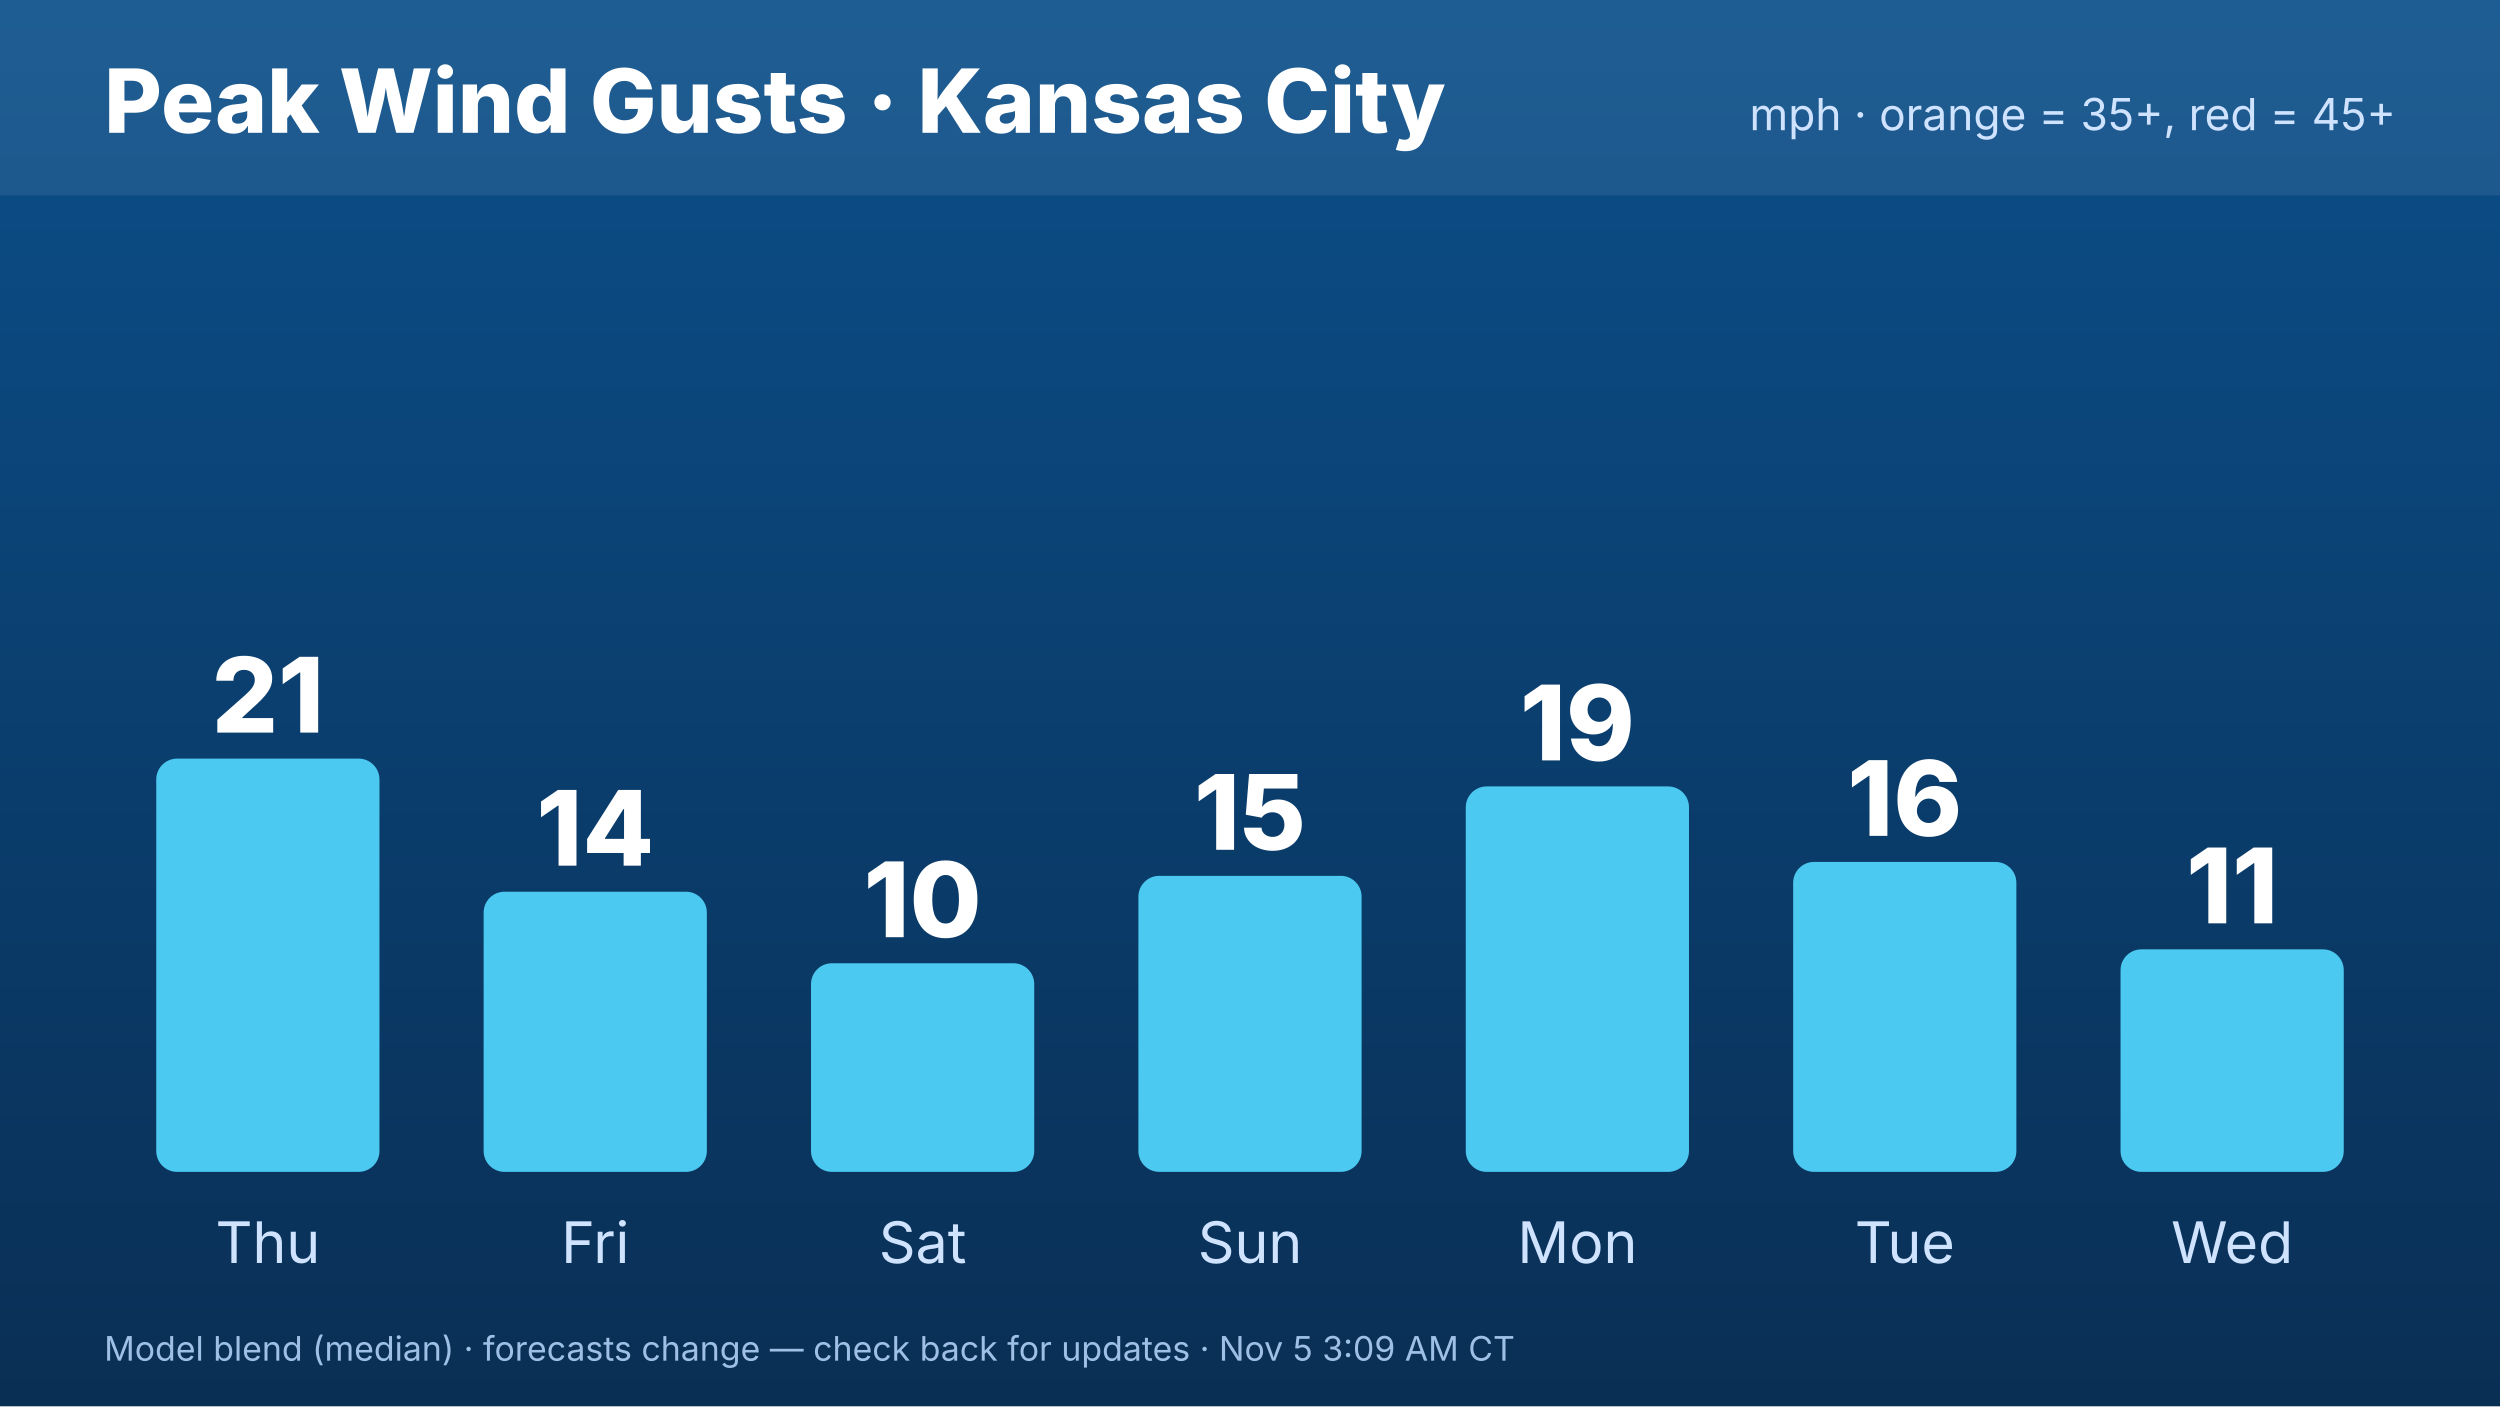
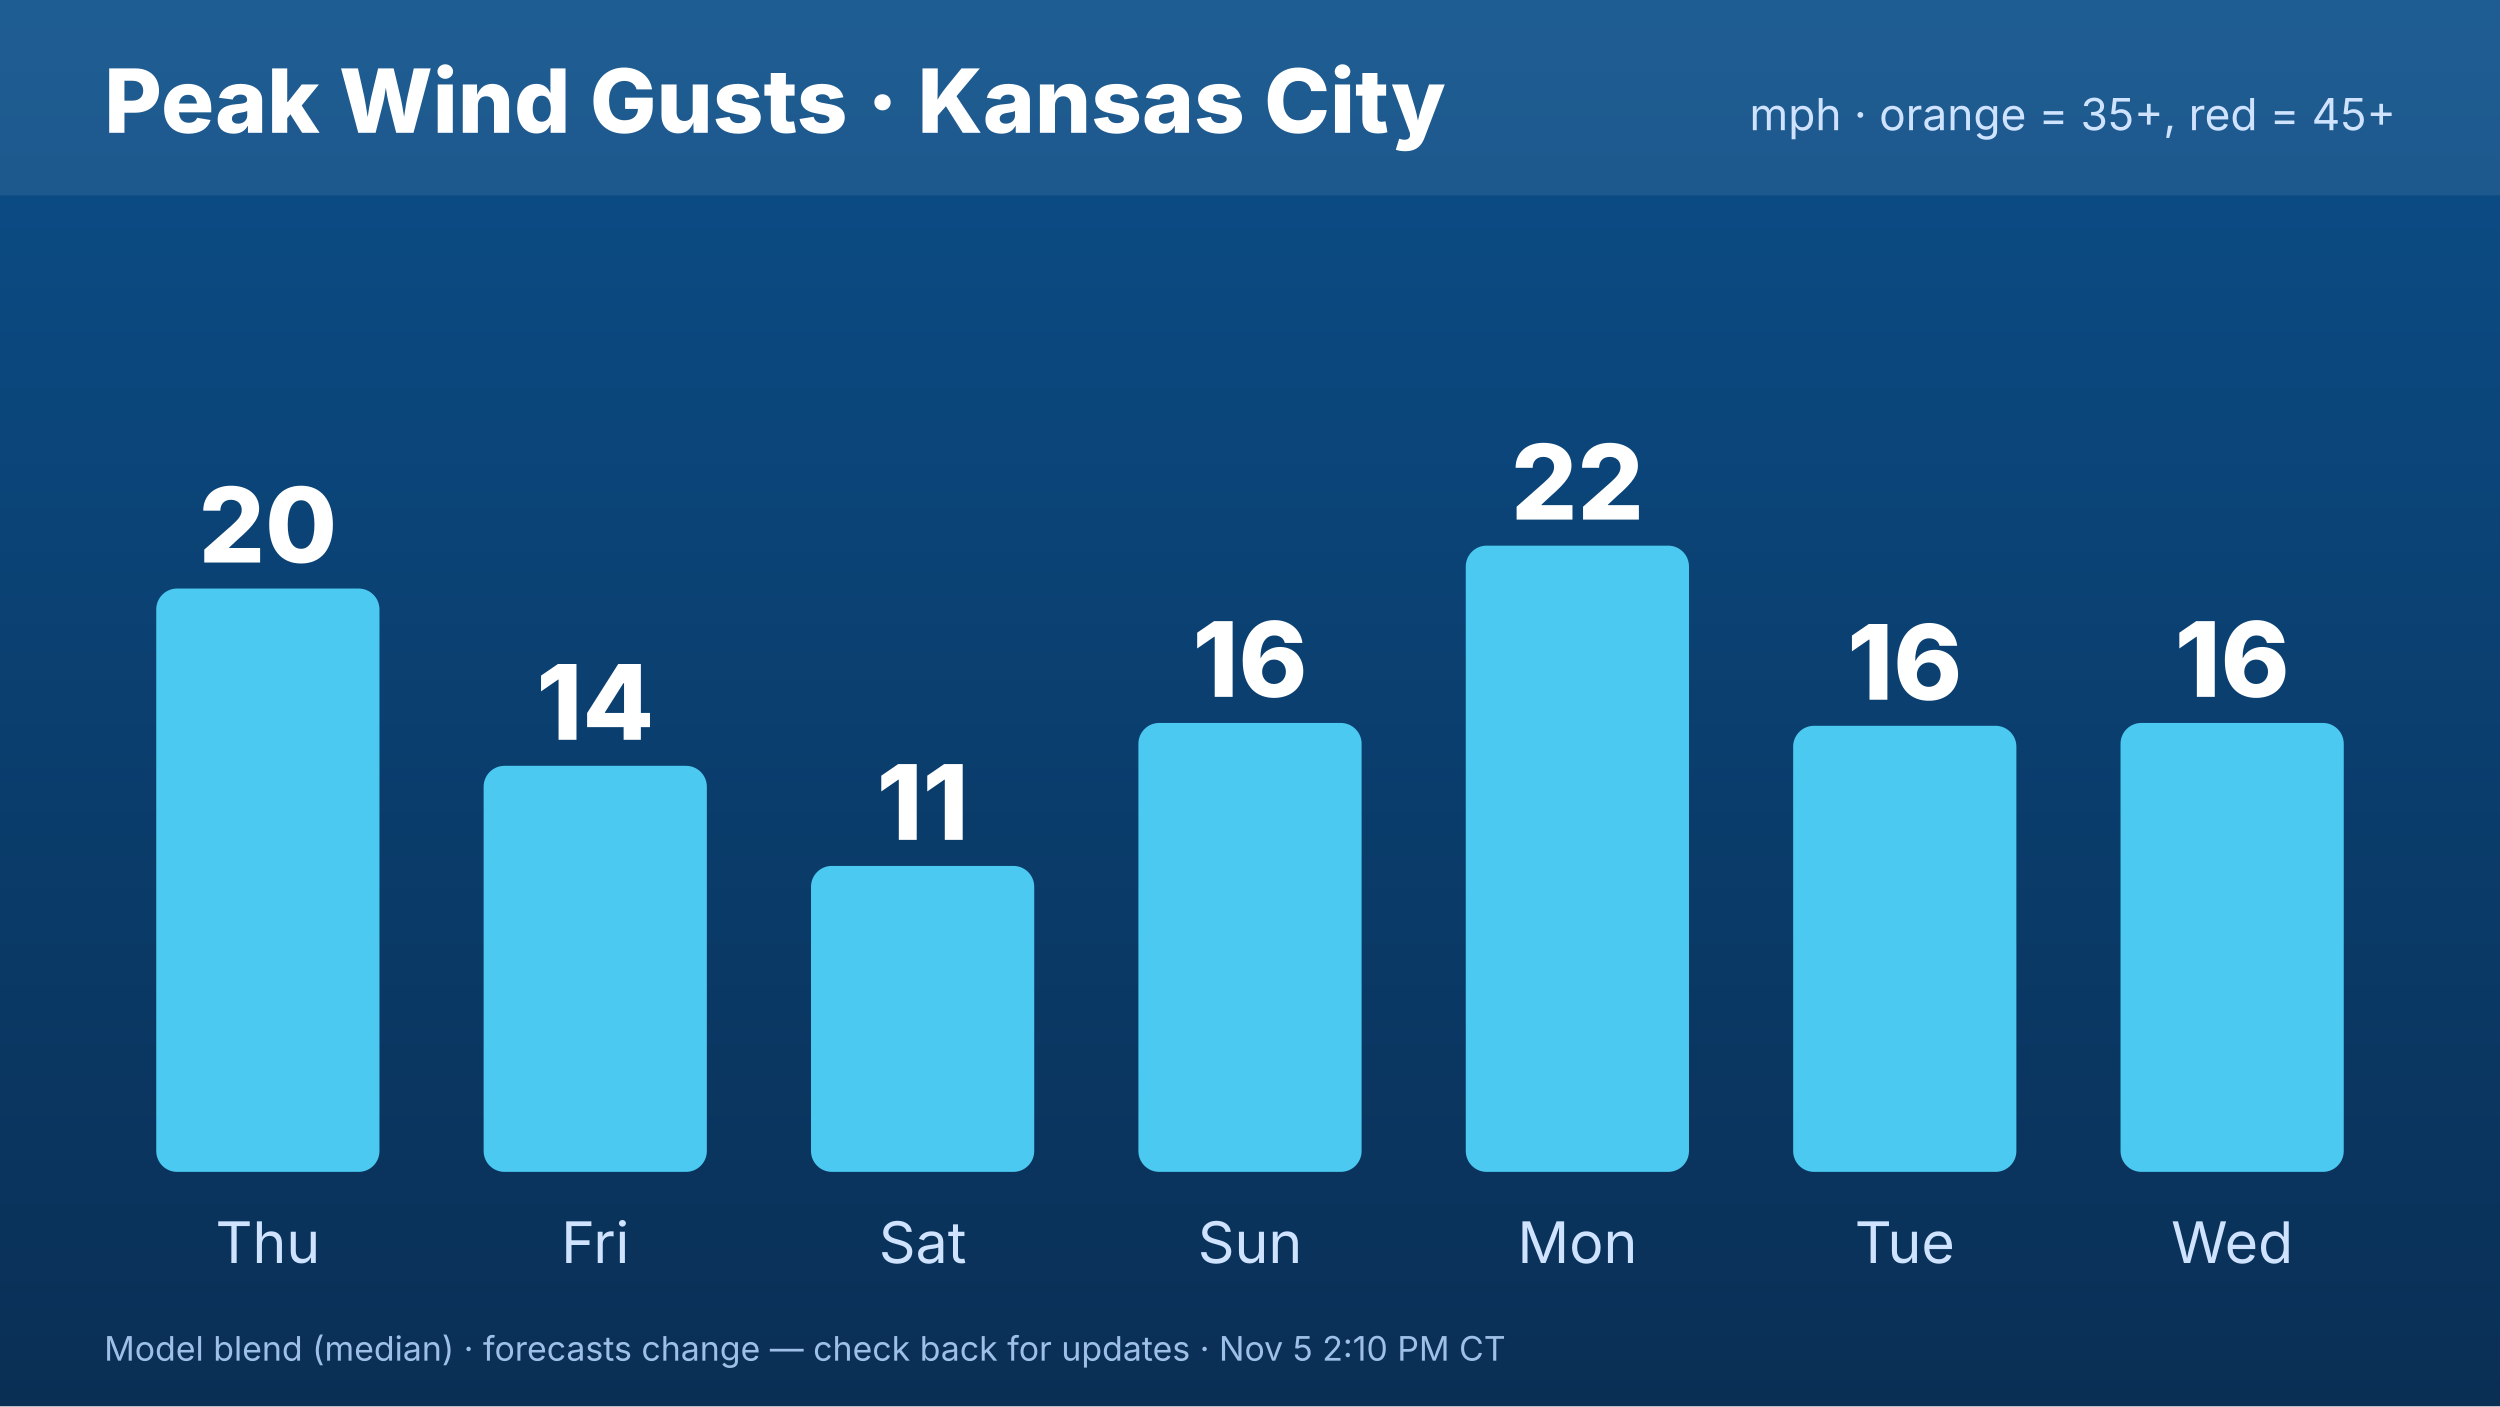
<svg xmlns="http://www.w3.org/2000/svg" width="1920" height="1080" viewBox="0 0 1920 1080" font-family="Inter,Helvetica,Arial,sans-serif">
  <defs>
    <linearGradient id="bg" x1="0" y1="0" x2="0" y2="1">
      <stop offset="0" stop-color="#0b4f8a" />
      <stop offset="1" stop-color="#0a2f55" />
    </linearGradient>
  </defs>
  <rect width="1920" height="1080" fill="url(#bg)" />
  <rect x="0" y="0" width="1920" height="150" fill="#ffffff" opacity=".08" />
  <text x="80" y="102" font-size="68" font-weight="800" fill="#fff">Peak Wind Gusts · Kansas City</text>
  <text x="1840" y="100" font-size="34" fill="#cfe3ff" text-anchor="end">mph · orange = 35+, red = 45+</text>
-   <rect x="120.0" y="582.616" width="171.429" height="317.384" rx="16" fill="#4cc9f0" />
-   <text x="205.714" y="562.616" font-size="80" font-weight="800" fill="#fff" text-anchor="middle">21</text>
+   <rect x="120.0" y="452" width="171.429" height="448" rx="16" fill="#4cc9f0" />
+   <text x="205.714" y="432" font-size="80" font-weight="800" fill="#fff" text-anchor="middle">20</text>
  <text x="205.714" y="970" font-size="44" fill="#cfe3ff" text-anchor="middle">Thu</text>
-   <rect x="371.429" y="684.85" width="171.429" height="215.15" rx="16" fill="#4cc9f0" />
-   <text x="457.143" y="664.85" font-size="80" font-weight="800" fill="#fff" text-anchor="middle">14</text>
+   <rect x="371.429" y="588.157" width="171.429" height="311.843" rx="16" fill="#4cc9f0" />
+   <text x="457.143" y="568.157" font-size="80" font-weight="800" fill="#fff" text-anchor="middle">14</text>
  <text x="457.143" y="970" font-size="44" fill="#cfe3ff" text-anchor="middle">Fri</text>
-   <rect x="622.857" y="739.782" width="171.429" height="160.218" rx="16" fill="#4cc9f0" />
-   <text x="708.571" y="719.782" font-size="80" font-weight="800" fill="#fff" text-anchor="middle">10</text>
+   <rect x="622.857" y="665.02" width="171.429" height="234.98" rx="16" fill="#4cc9f0" />
+   <text x="708.571" y="645.02" font-size="80" font-weight="800" fill="#fff" text-anchor="middle">11</text>
  <text x="708.571" y="970" font-size="44" fill="#cfe3ff" text-anchor="middle">Sat</text>
-   <rect x="874.286" y="672.643" width="171.429" height="227.357" rx="16" fill="#4cc9f0" />
-   <text x="960" y="652.643" font-size="80" font-weight="800" fill="#fff" text-anchor="middle">15</text>
+   <rect x="874.286" y="555.216" width="171.429" height="344.784" rx="16" fill="#4cc9f0" />
+   <text x="960" y="535.216" font-size="80" font-weight="800" fill="#fff" text-anchor="middle">16</text>
  <text x="960" y="970" font-size="44" fill="#cfe3ff" text-anchor="middle">Sun</text>
-   <rect x="1125.714" y="603.978" width="171.429" height="296.022" rx="16" fill="#4cc9f0" />
-   <text x="1211.429" y="583.978" font-size="80" font-weight="800" fill="#fff" text-anchor="middle">19</text>
+   <rect x="1125.714" y="419.059" width="171.429" height="480.941" rx="16" fill="#4cc9f0" />
+   <text x="1211.429" y="399.059" font-size="80" font-weight="800" fill="#fff" text-anchor="middle">22</text>
  <text x="1211.429" y="970" font-size="44" fill="#cfe3ff" text-anchor="middle">Mon</text>
-   <rect x="1377.143" y="661.962" width="171.429" height="238.038" rx="16" fill="#4cc9f0" />
-   <text x="1462.857" y="641.962" font-size="80" font-weight="800" fill="#fff" text-anchor="middle">16</text>
+   <rect x="1377.143" y="557.412" width="171.429" height="342.588" rx="16" fill="#4cc9f0" />
+   <text x="1462.857" y="537.412" font-size="80" font-weight="800" fill="#fff" text-anchor="middle">16</text>
  <text x="1462.857" y="970" font-size="44" fill="#cfe3ff" text-anchor="middle">Tue</text>
-   <rect x="1628.571" y="729.101" width="171.429" height="170.899" rx="16" fill="#4cc9f0" />
-   <text x="1714.286" y="709.101" font-size="80" font-weight="800" fill="#fff" text-anchor="middle">11</text>
+   <rect x="1628.571" y="555.216" width="171.429" height="344.784" rx="16" fill="#4cc9f0" />
+   <text x="1714.286" y="535.216" font-size="80" font-weight="800" fill="#fff" text-anchor="middle">16</text>
  <text x="1714.286" y="970" font-size="44" fill="#cfe3ff" text-anchor="middle">Wed</text>
-   <text x="80" y="1045" font-size="26" fill="#9fc0e6">Model blend (median) · forecasts change — check back for updates · Nov 5 3:09 AM CT</text>
+   <text x="80" y="1045" font-size="26" fill="#9fc0e6">Model blend (median) · forecasts change — check back for updates · Nov 5 2:10 PM CT</text>
</svg>
